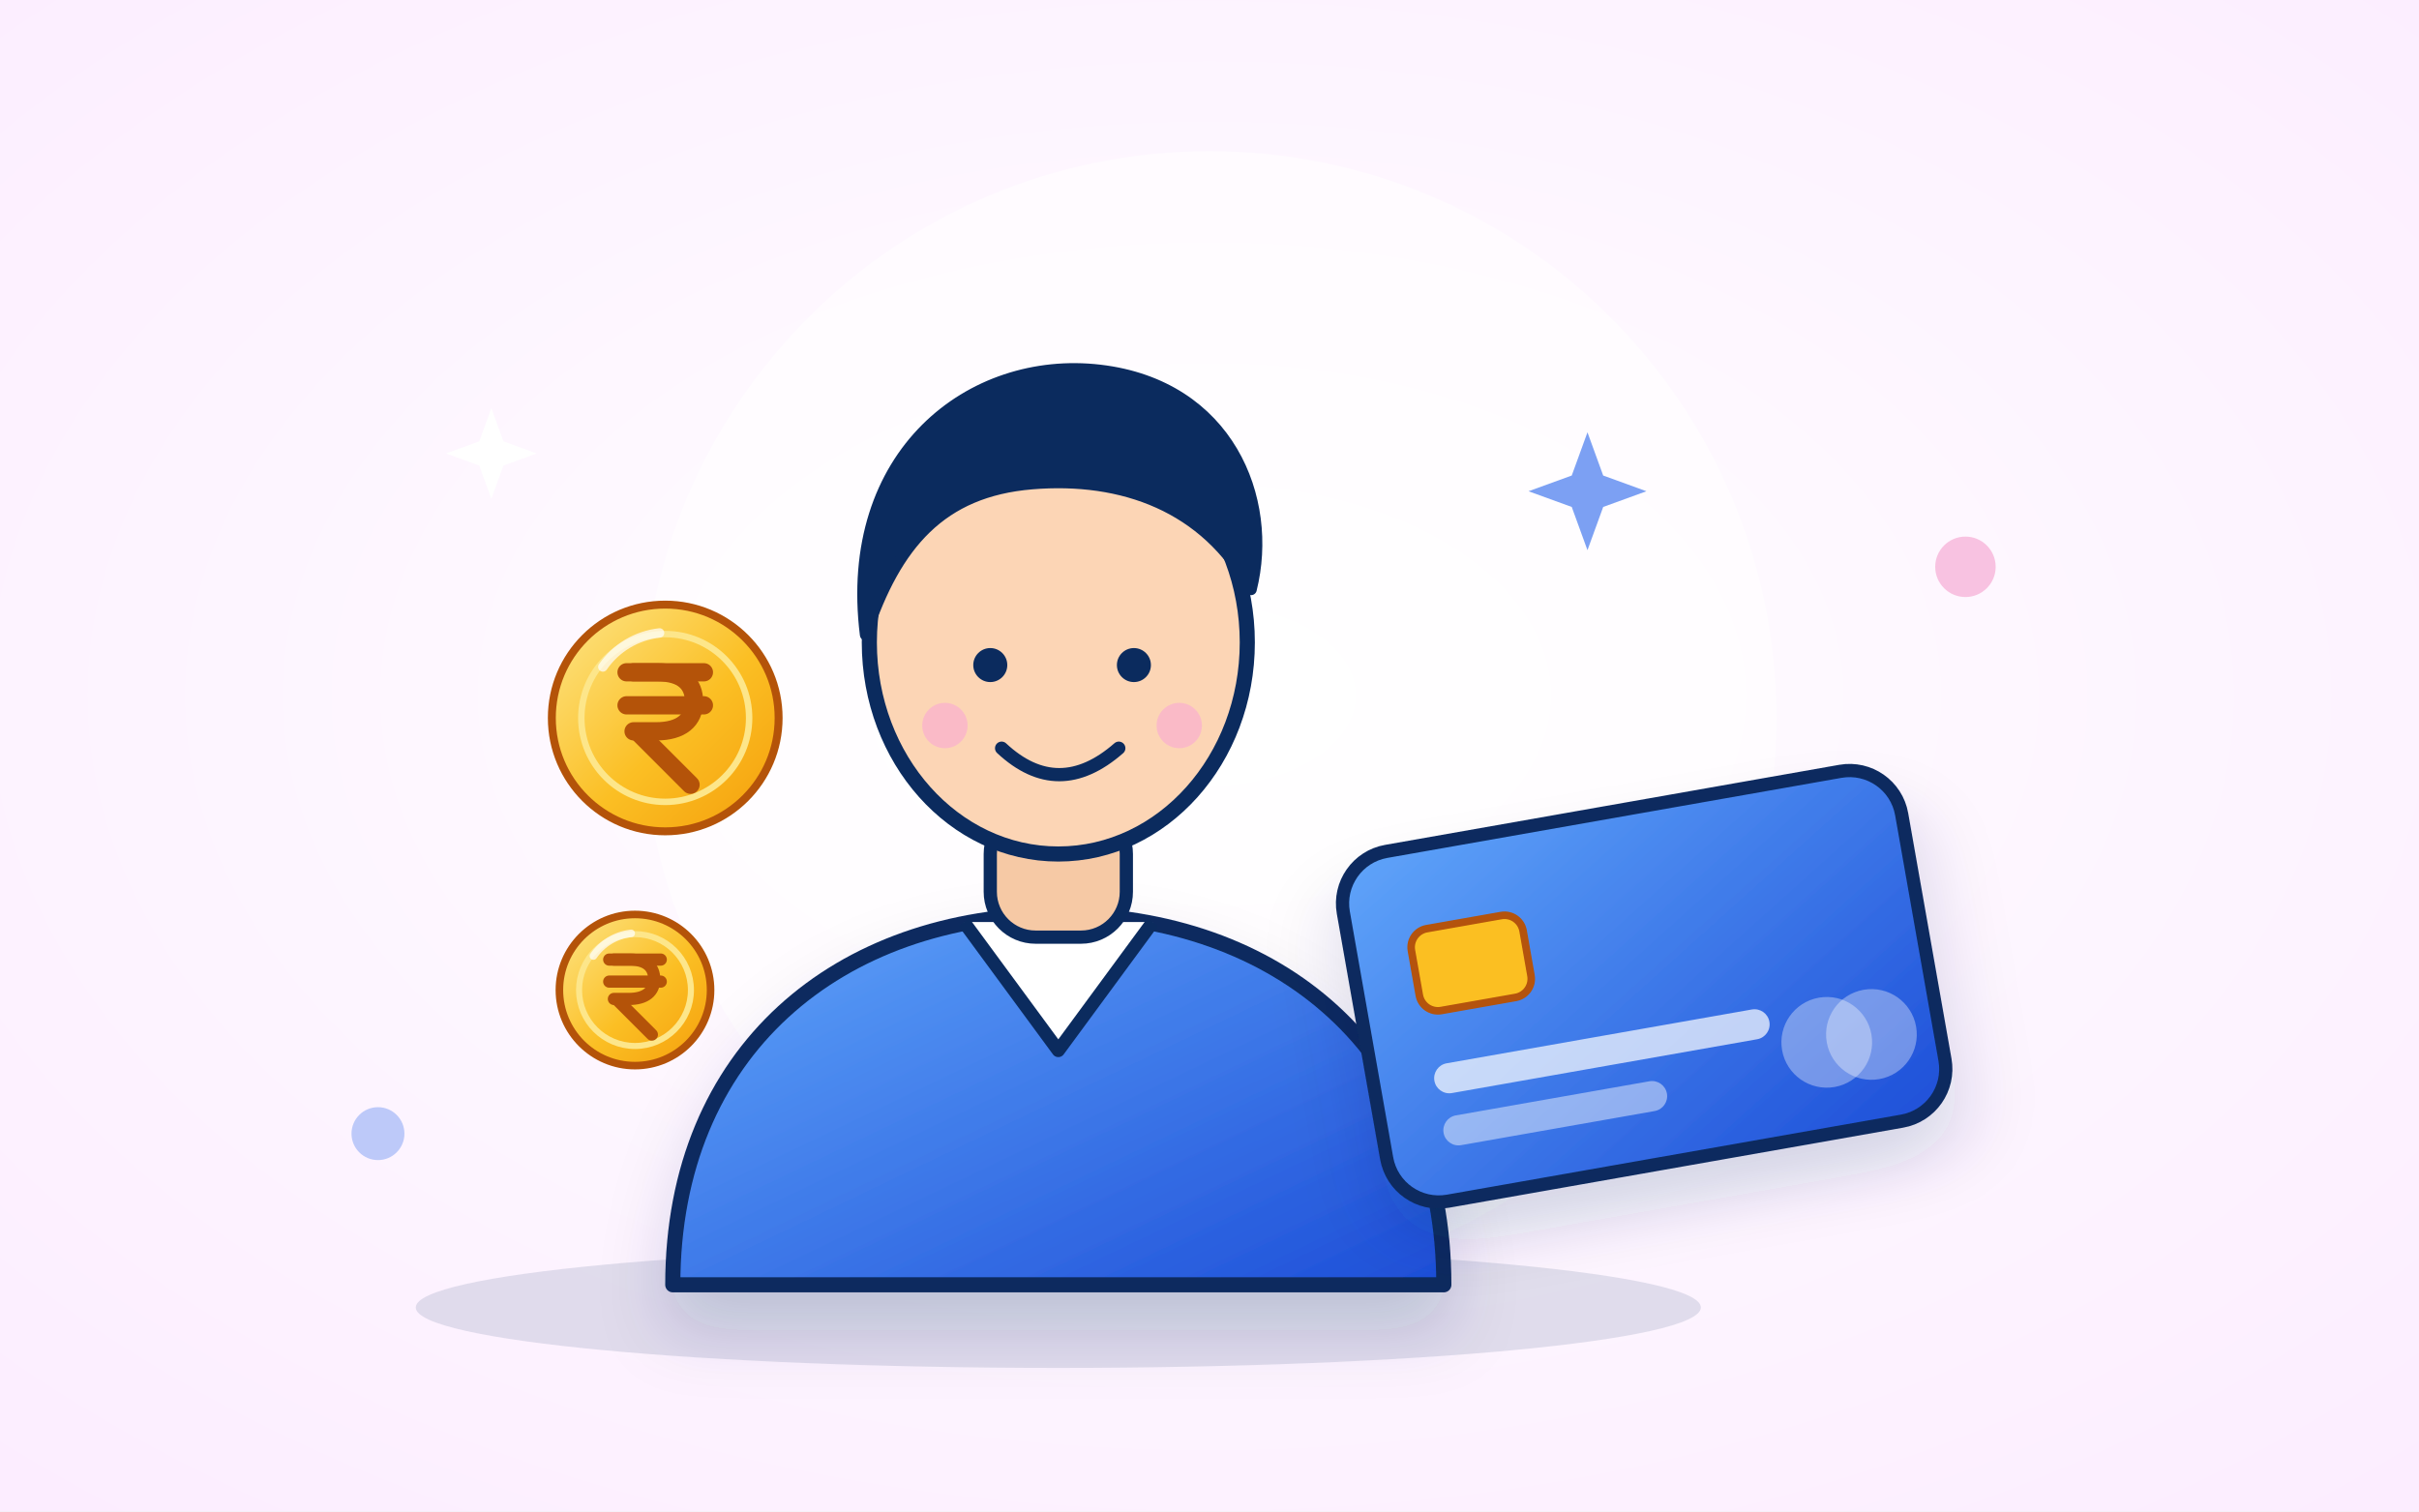
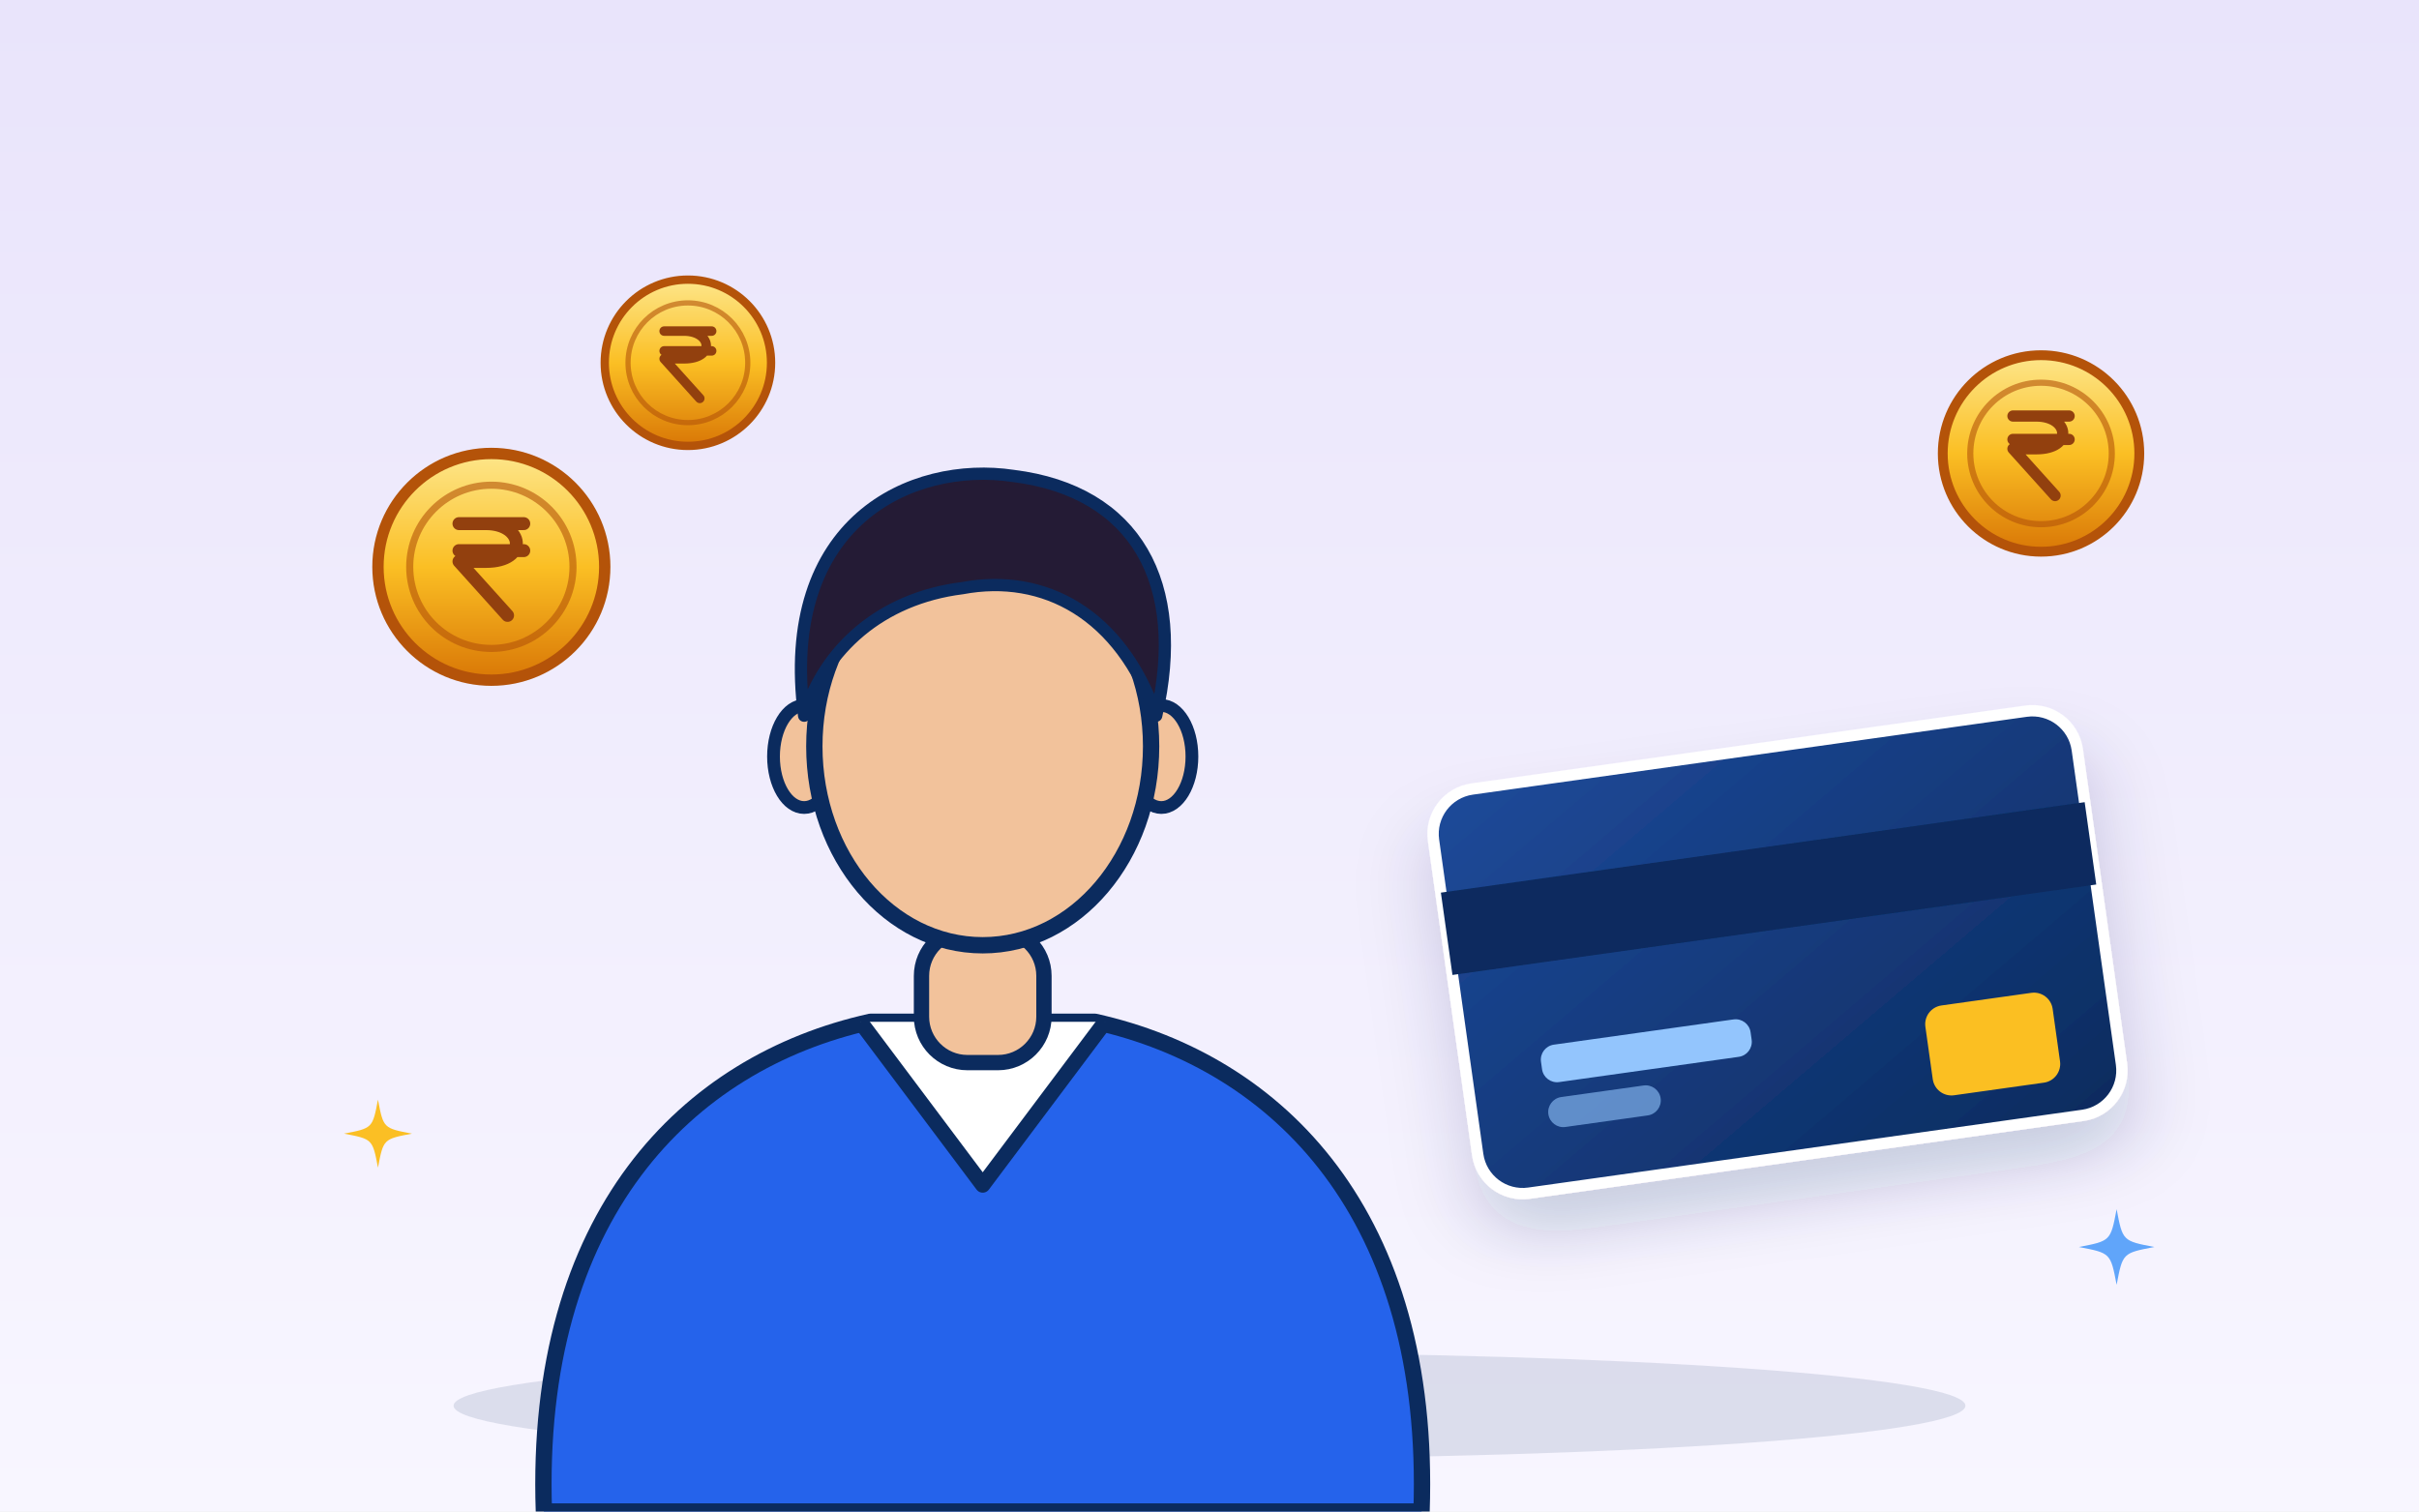
<svg xmlns="http://www.w3.org/2000/svg" viewBox="0 0 640 400" preserveAspectRatio="xMidYMid slice">
  <defs>
-     <radialGradient id="bg" cx="50%" cy="46%" r="72%">
-       <stop offset="0" stop-color="#fff" />
-       <stop offset="1" stop-color="#FCEDFF" />
-     </radialGradient>
+     <linearGradient id="sky" x1="0" y1="0" x2="0" y2="1">
+       <stop offset="0" stop-color="#BFDDF8" />
+       <stop offset=".65" stop-color="#E4F1FD" />
+       <stop offset="1" stop-color="#F6FAFF" />
+     </linearGradient>
+     <linearGradient id="dusk" x1="0" y1="0" x2="0" y2="1">
+       <stop offset="0" stop-color="#FDE7B8" />
+       <stop offset=".55" stop-color="#FDBA74" />
+       <stop offset="1" stop-color="#F97316" />
+     </linearGradient>
+     <linearGradient id="mint" x1="0" y1="0" x2="0" y2="1">
+       <stop offset="0" stop-color="#DDF3E6" />
+       <stop offset="1" stop-color="#F3FBF6" />
+     </linearGradient>
+     <linearGradient id="cream" x1="0" y1="0" x2="0" y2="1">
+       <stop offset="0" stop-color="#FFF4DC" />
+       <stop offset="1" stop-color="#FFFBF1" />
+     </linearGradient>
+     <linearGradient id="lav" x1="0" y1="0" x2="0" y2="1">
+       <stop offset="0" stop-color="#E9E4FB" />
+       <stop offset="1" stop-color="#F8F6FF" />
+     </linearGradient>
+     <linearGradient id="grass" x1="0" y1="0" x2="0" y2="1">
+       <stop offset="0" stop-color="#7BD389" />
+       <stop offset="1" stop-color="#3FA55B" />
+     </linearGradient>
+     <linearGradient id="grass2" x1="0" y1="0" x2="0" y2="1">
+       <stop offset="0" stop-color="#9BE3A4" />
+       <stop offset="1" stop-color="#56B972" />
+     </linearGradient>
    <linearGradient id="roof" x1="0" y1="0" x2="0" y2="1">
-       <stop offset="0" stop-color="#2563EB" />
+       <stop offset="0" stop-color="#F0763A" />
+       <stop offset="1" stop-color="#C2410C" />
+     </linearGradient>
+     <linearGradient id="roofd" x1="0" y1="0" x2="0" y2="1">
+       <stop offset="0" stop-color="#475569" />
+       <stop offset="1" stop-color="#1E293B" />
+     </linearGradient>
+     <linearGradient id="wall" x1="0" y1="0" x2="1" y2="0">
+       <stop offset="0" stop-color="#FFFFFF" />
+       <stop offset="1" stop-color="#F1E8D8" />
+     </linearGradient>
+     <linearGradient id="wallb" x1="0" y1="0" x2="1" y2="0">
+       <stop offset="0" stop-color="#EEF3FA" />
+       <stop offset="1" stop-color="#D3DEEE" />
+     </linearGradient>
+     <linearGradient id="glass" x1="0" y1="0" x2="1" y2="1">
+       <stop offset="0" stop-color="#CFE6FB" />
+       <stop offset="1" stop-color="#6FAEE8" />
+     </linearGradient>
+     <linearGradient id="blue" x1="0" y1="0" x2="1" y2="1">
+       <stop offset="0" stop-color="#60A5FA" />
      <stop offset="1" stop-color="#1D4ED8" />
    </linearGradient>
-     <linearGradient id="wall" x1="0" y1="0" x2="1" y2="0">
-       <stop offset="0" stop-color="#fff" />
-       <stop offset="1" stop-color="#EAF2FE" />
+     <linearGradient id="navy" x1="0" y1="0" x2="1" y2="1">
+       <stop offset="0" stop-color="#1E4A9A" />
+       <stop offset="1" stop-color="#0B2B5E" />
    </linearGradient>
    <linearGradient id="gold" x1="0" y1="0" x2="0" y2="1">
      <stop offset="0" stop-color="#FDE68A" />
-       <stop offset="1" stop-color="#F59E0B" />
+       <stop offset=".5" stop-color="#FBBF24" />
+       <stop offset="1" stop-color="#D97706" />
    </linearGradient>
-     <linearGradient id="goldH" x1="0" y1="0" x2="1" y2="1">
-       <stop offset="0" stop-color="#FDE68A" />
-       <stop offset=".55" stop-color="#FBBF24" />
-       <stop offset="1" stop-color="#F59E0B" />
+     <linearGradient id="green" x1="0" y1="0" x2="1" y2="1">
+       <stop offset="0" stop-color="#4ADE80" />
+       <stop offset="1" stop-color="#15803D" />
    </linearGradient>
-     <linearGradient id="ind" x1="0" y1="0" x2="1" y2="1">
-       <stop offset="0" stop-color="#60A5FA" />
-       <stop offset="1" stop-color="#1D4ED8" />
+     <linearGradient id="note" x1="0" y1="0" x2="1" y2="1">
+       <stop offset="0" stop-color="#D9F99D" />
+       <stop offset="1" stop-color="#86C44F" />
    </linearGradient>
-     <linearGradient id="leaf" x1="0" y1="0" x2="0" y2="1">
-       <stop offset="0" stop-color="#4ADE80" />
-       <stop offset="1" stop-color="#22C55E" />
+     <linearGradient id="teal" x1="0" y1="0" x2="1" y2="1">
+       <stop offset="0" stop-color="#5EEAD4" />
+       <stop offset="1" stop-color="#0F766E" />
    </linearGradient>
-     <filter id="sh" x="-30%" y="-30%" width="160%" height="170%">
-       <feDropShadow dx="0" dy="10" stdDeviation="9" flood-color="#0B2B5E" flood-opacity=".16" />
+     <linearGradient id="red" x1="0" y1="0" x2="1" y2="1">
+       <stop offset="0" stop-color="#FB7185" />
+       <stop offset="1" stop-color="#BE123C" />
+     </linearGradient>
+     <linearGradient id="purple" x1="0" y1="0" x2="1" y2="1">
+       <stop offset="0" stop-color="#A78BFA" />
+       <stop offset="1" stop-color="#6D28D9" />
+     </linearGradient>
+     <linearGradient id="steel" x1="0" y1="0" x2="1" y2="0">
+       <stop offset="0" stop-color="#E2E8F0" />
+       <stop offset="1" stop-color="#94A3B8" />
+     </linearGradient>
+     <filter id="sh" x="-30%" y="-30%" width="170%" height="180%">
+       <feDropShadow dx="0" dy="10" stdDeviation="9" flood-color="#0B2B5E" flood-opacity=".18" />
    </filter>
    <filter id="sh2" x="-30%" y="-30%" width="160%" height="170%">
-       <feDropShadow dx="0" dy="4" stdDeviation="4" flood-color="#0B2B5E" flood-opacity=".18" />
+       <feDropShadow dx="0" dy="4" stdDeviation="4" flood-color="#0B2B5E" flood-opacity=".2" />
    </filter>
  </defs>
-   <rect width="640" height="400" fill="url(#bg)" />
-   <circle cx="320" cy="190" r="150" fill="#fff" opacity=".55" />
-   <ellipse cx="280" cy="346" rx="170" ry="16" fill="#0B2B5E" opacity="0.12" />
-   <g filter="url(#sh)">
-     <path d="M178 340c0-62 44-98 102-98s102 36 102 98z" fill="url(#ind)" stroke="#0B2B5E" stroke-width="4" stroke-linejoin="round" />
+   <rect x="0" y="0" width="640" height="400" rx="0" fill="url(#lav)" />
+   <ellipse cx="320" cy="372" rx="200" ry="14" fill="#0B2B5E" opacity=".12" />
+   <g transform="translate(260 197.5) scale(1.35)">
+     <path d="M-86 150C-88 92 -58 62 -22 54L22 54C58 62 88 92 86 150Z" fill="#2563EB" stroke="#0B2B5E" stroke-width="3.2" stroke-linejoin="round" />
+     <path d="M-24 54L0 86L24 54" fill="#fff" stroke="#0B2B5E" stroke-width="3" stroke-linejoin="round" />
+     <rect x="-12" y="36" width="24" height="26" rx="9" fill="#F2C29B" stroke="#0B2B5E" stroke-width="3" />
+     <ellipse cx="-35" cy="2" rx="6" ry="10" fill="#F2C29B" stroke="#0B2B5E" stroke-width="2.5" />
+     <ellipse cx="35" cy="2" rx="6" ry="10" fill="#F2C29B" stroke="#0B2B5E" stroke-width="2.5" />
+     <ellipse cx="0" cy="0" rx="33" ry="39" fill="#F2C29B" stroke="#0B2B5E" stroke-width="3.2" />
+     <path d="M-35 -6C-40 -44 -14 -56 6 -53C30 -50 40 -32 34 -6C27 -26 12 -34 -4 -31C-20 -29 -31 -19 -35 -6Z" fill="#241B35" stroke="#0B2B5E" stroke-width="2.4" stroke-linejoin="round" />
+     <ellipse cx="-14" cy="6" rx="3.2" ry="3.6" fill="#0B2B5E" opacity=".0" />
  </g>
-   <path d="M255 244l25 34 25-34" fill="#fff" stroke="#0B2B5E" stroke-width="3.5" stroke-linejoin="round" />
-   <rect x="262" y="214" width="36" height="34" rx="12" fill="#F6C9A5" stroke="#0B2B5E" stroke-width="3.5" />
-   <ellipse cx="280" cy="170" rx="50" ry="56" fill="#FCD5B5" stroke="#0B2B5E" stroke-width="4" />
-   <path d="M229 168c-6-48 28-74 62-70 34 4 46 34 40 58-12-22-34-30-58-28-24 2-36 16-44 40z" fill="#0B2B5E" stroke="#0B2B5E" stroke-width="3" stroke-linejoin="round" />
-   <circle cx="262" cy="176" r="4.5" fill="#0B2B5E" />
-   <circle cx="300" cy="176" r="4.5" fill="#0B2B5E" />
-   <path d="M265 198q15 14 31 0" fill="none" stroke="#0B2B5E" stroke-width="3.5" stroke-linecap="round" />
-   <circle cx="250" cy="192" r="6" fill="#F9A8D4" opacity=".6" />
-   <circle cx="312" cy="192" r="6" fill="#F9A8D4" opacity=".6" />
-   <g transform="rotate(-10 435.0 261.0)" filter="url(#sh)">
-     <rect x="360" y="214" width="150" height="94" rx="14" fill="url(#ind)" stroke="#0B2B5E" stroke-width="3.5" />
-     <rect x="376" y="236" width="30" height="22" rx="5" fill="#FBBF24" stroke="#B45309" stroke-width="2" />
-     <rect x="376" y="272" width="90" height="8" rx="4" fill="#fff" opacity=".7" />
-     <rect x="376" y="286" width="60" height="8" rx="4" fill="#fff" opacity=".45" />
-     <circle cx="480" cy="284" r="12" fill="#fff" opacity=".35" />
-     <circle cx="492" cy="284" r="12" fill="#fff" opacity=".35" />
+   <g transform="translate(470 250) rotate(-8)" filter="url(#sh)">
+     <rect x="-86" y="-52" width="172" height="108" rx="12" fill="url(#navy)" stroke="#fff" stroke-width="3" />
+     <rect x="-86" y="-26" width="172" height="22" rx="0" fill="#0B2B5E" />
+     <rect x="-66" y="18" width="56" height="10" rx="4" fill="#93C5FD" />
+     <rect x="-66" y="32" width="30" height="8" rx="4" fill="#93C5FD" opacity=".6" />
+     <rect x="36" y="22" width="34" height="24" rx="5" fill="#FBBF24" />
  </g>
-   <circle cx="176" cy="190" r="30" fill="url(#goldH)" stroke="#B45309" stroke-width="2.1" />
-   <circle cx="176" cy="190" r="22.2" fill="none" stroke="#FDE68A" stroke-width="1.7" />
-   <g transform="translate(176 190) scale(1.86)" fill="none" stroke="#B45309" stroke-width="2.6" stroke-linecap="round" stroke-linejoin="round">
-     <path d="M-5.5-6.5h11M-5.5-1.8h11" />
-     <path d="M-4.5-6.5h3.4c3.6 0 5.2 1.6 5.2 4.2s-1.8 4.2-5.4 4.2h-3.2" />
-     <path d="M-3.8 2.1L3.6 9.5" />
+   <circle cx="130" cy="150" r="30" fill="url(#gold)" stroke="#B45309" stroke-width="3" />
+   <circle cx="130" cy="150" r="21.6" fill="none" stroke="#B45309" stroke-width="1.875" opacity=".6" />
+   <g transform="translate(130 150) scale(1.42857)">
+     <path d="M-6 -8H6M-6 -3H6M-6 -8H-1C6 -8 7 -1 -1 -1H-6L3 9" fill="none" stroke="#92400E" stroke-width="2.4" stroke-linecap="round" stroke-linejoin="round" />
  </g>
-   <path d="M159.5 176.5a21.0 21.0 0 0 1 15.0 -9.0" stroke="#fff" stroke-width="2.5" stroke-linecap="round" fill="none" opacity=".7" />
-   <circle cx="168" cy="262" r="20" fill="url(#goldH)" stroke="#B45309" stroke-width="2.0" />
-   <circle cx="168" cy="262" r="14.8" fill="none" stroke="#FDE68A" stroke-width="1.6" />
-   <g transform="translate(168 262) scale(1.24)" fill="none" stroke="#B45309" stroke-width="2.6" stroke-linecap="round" stroke-linejoin="round">
-     <path d="M-5.5-6.5h11M-5.5-1.8h11" />
-     <path d="M-4.5-6.5h3.4c3.6 0 5.2 1.6 5.2 4.2s-1.8 4.2-5.4 4.2h-3.2" />
-     <path d="M-3.8 2.1L3.6 9.5" />
+   <circle cx="182" cy="96" r="22" fill="url(#gold)" stroke="#B45309" stroke-width="2.2" />
+   <circle cx="182" cy="96" r="15.84" fill="none" stroke="#B45309" stroke-width="1.375" opacity=".6" />
+   <g transform="translate(182 96) scale(1.04762)">
+     <path d="M-6 -8H6M-6 -3H6M-6 -8H-1C6 -8 7 -1 -1 -1H-6L3 9" fill="none" stroke="#92400E" stroke-width="2.4" stroke-linecap="round" stroke-linejoin="round" />
  </g>
-   <path d="M157.0 253.0a14.0 14.0 0 0 1 10.0 -6.0" stroke="#fff" stroke-width="2.0" stroke-linecap="round" fill="none" opacity=".7" />
-   <path d="M420 114.4L424.16 125.84 435.6 130 424.16 134.16 420 145.6 415.84 134.16 404.4 130 415.84 125.84Z" fill="#2563EB" opacity="0.6" />
-   <path d="M130 108L133.2 116.8 142 120 133.2 123.2 130 132 126.8 123.2 118 120 126.8 116.8Z" fill="#fff" opacity="1" />
-   <circle cx="520" cy="150" r="8" fill="#EC4899" opacity="0.3" />
-   <circle cx="100" cy="300" r="7" fill="#2563EB" opacity="0.3" />
+   <circle cx="540" cy="120" r="26" fill="url(#gold)" stroke="#B45309" stroke-width="2.6" />
+   <circle cx="540" cy="120" r="18.72" fill="none" stroke="#B45309" stroke-width="1.625" opacity=".6" />
+   <g transform="translate(540 120) scale(1.2381)">
+     <path d="M-6 -8H6M-6 -3H6M-6 -8H-1C6 -8 7 -1 -1 -1H-6L3 9" fill="none" stroke="#92400E" stroke-width="2.4" stroke-linecap="round" stroke-linejoin="round" />
+   </g>
+   <path d="M560 320C561.6 328.4 561.6 328.4 570 330C561.6 331.6 561.6 331.6 560 340C558.4 331.6 558.4 331.6 550 330C558.4 328.4 558.4 328.4 560 320z" fill="#60A5FA" />
+   <path d="M100 291C101.44 298.56 101.44 298.56 109 300C101.44 301.44 101.44 301.44 100 309C98.56 301.44 98.56 301.44 91 300C98.56 298.56 98.56 298.56 100 291z" fill="#FBBF24" />
</svg>
